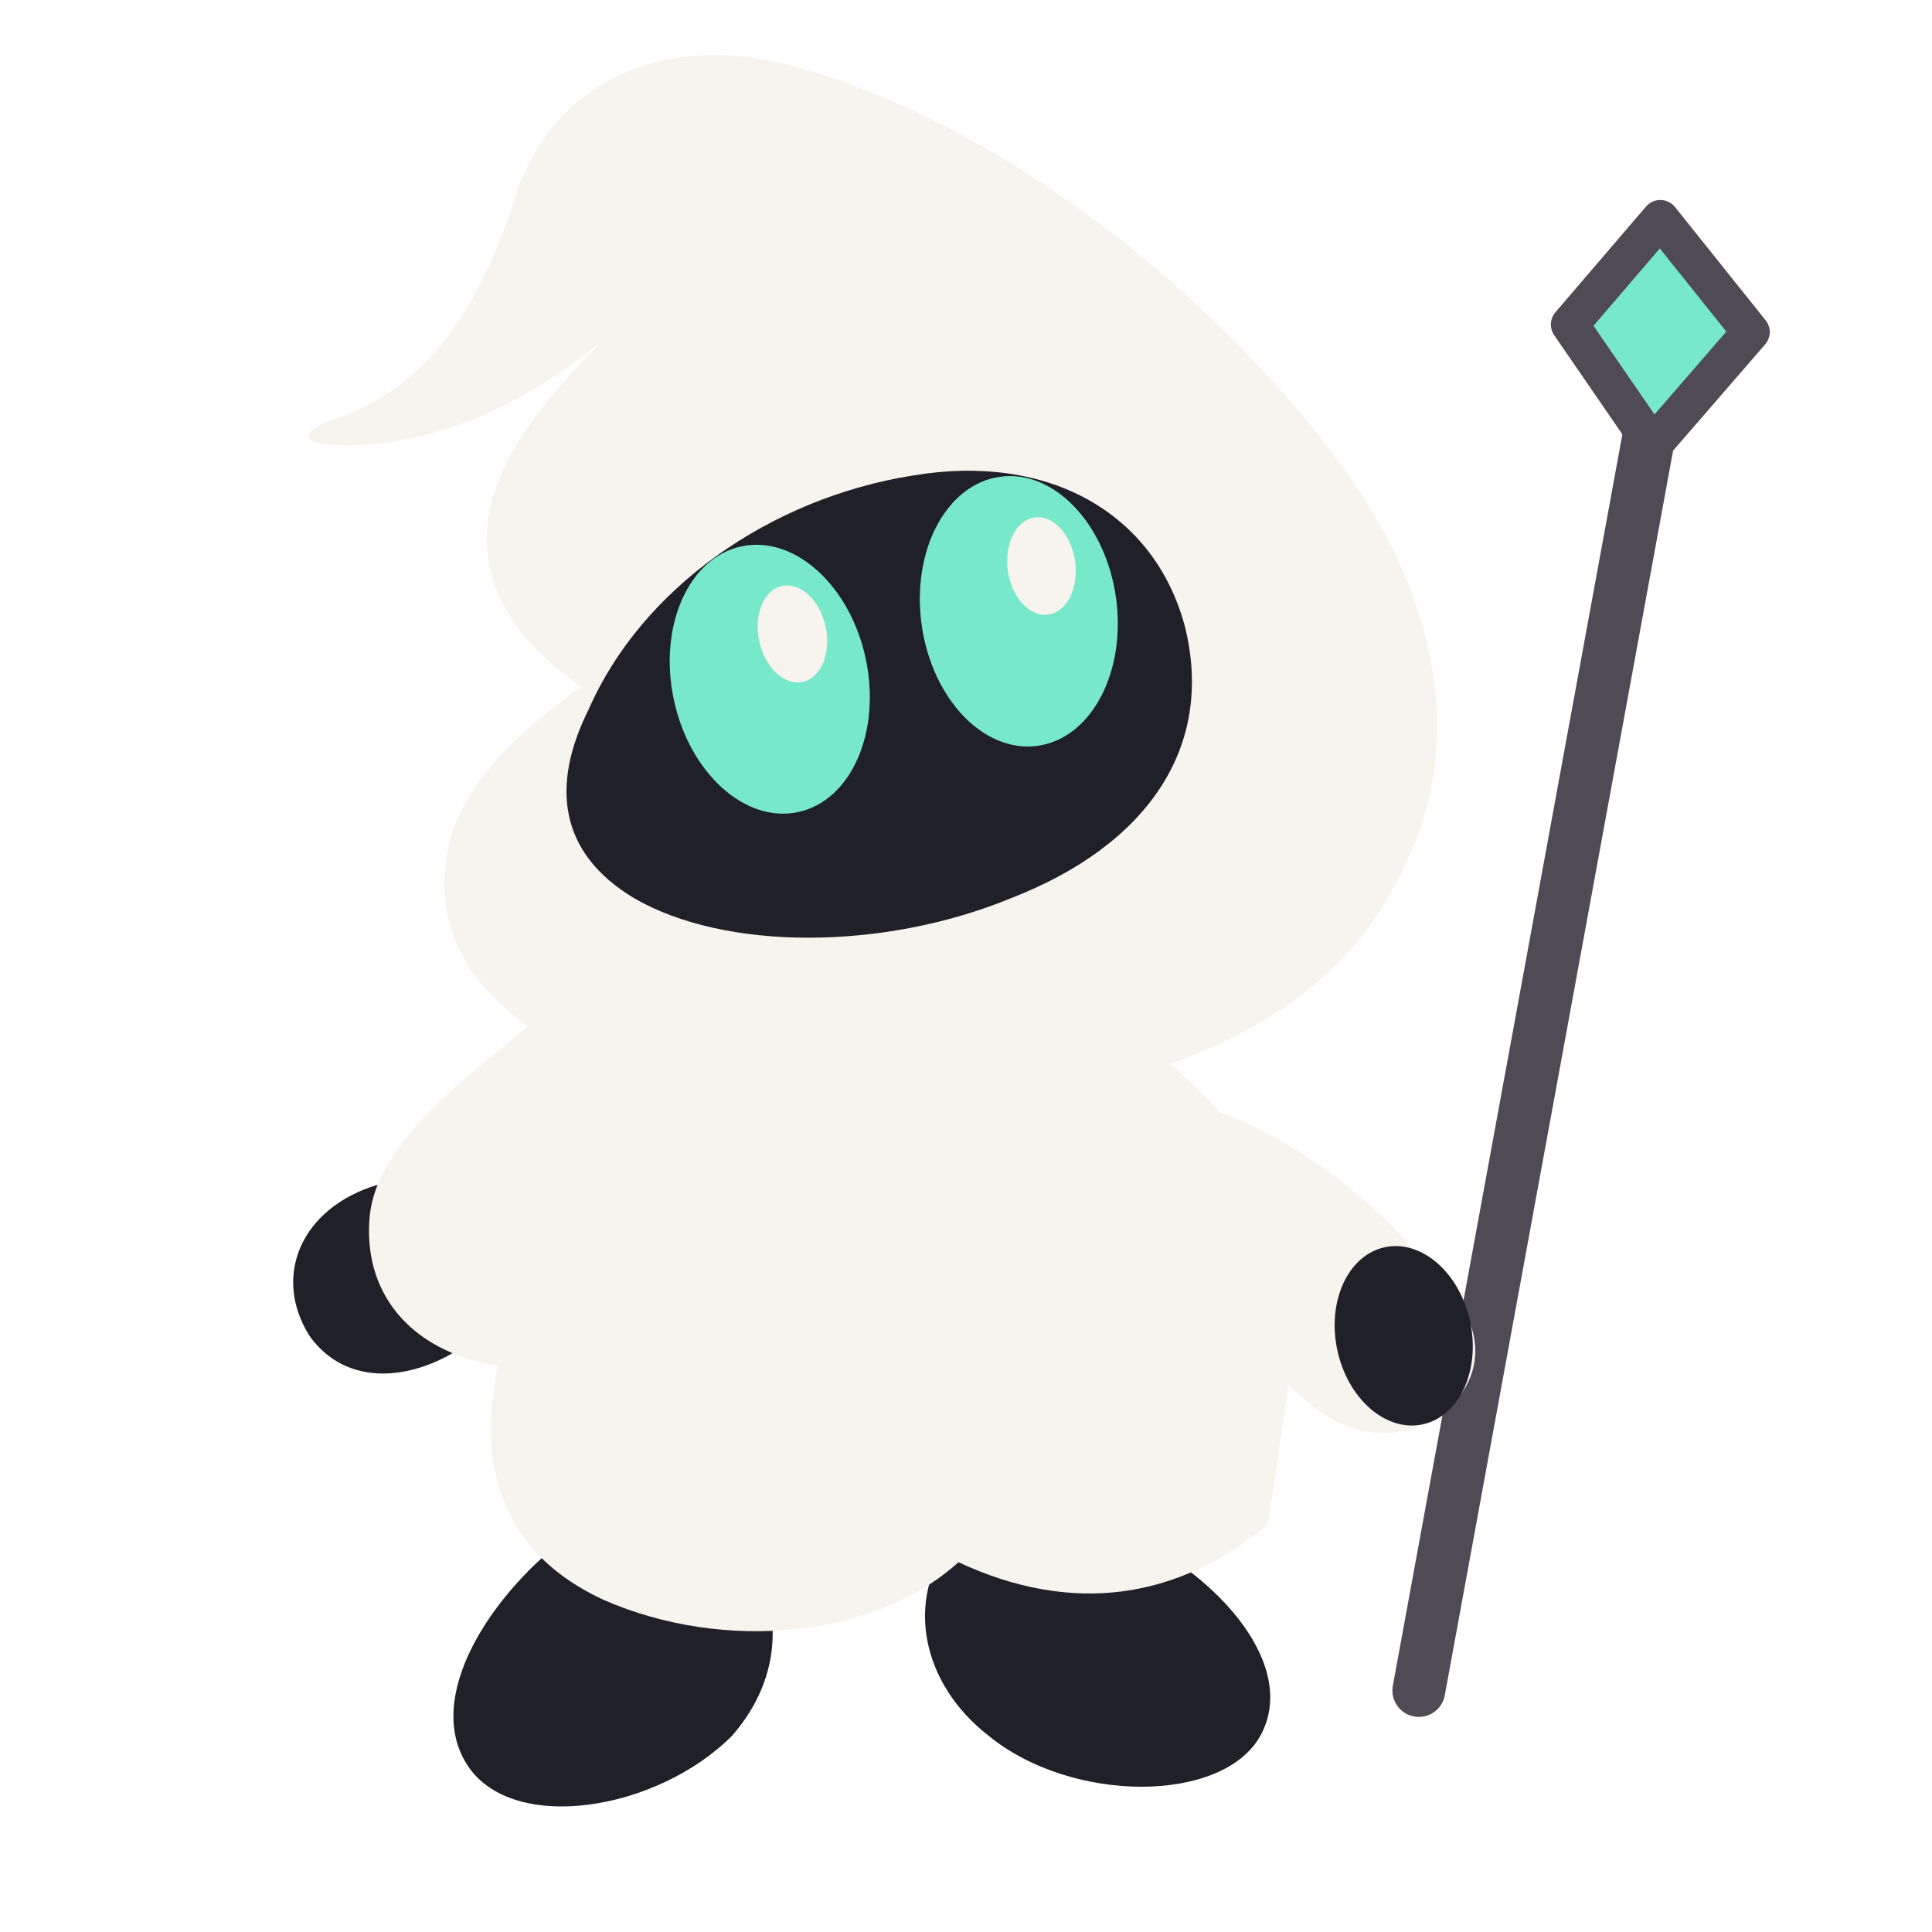
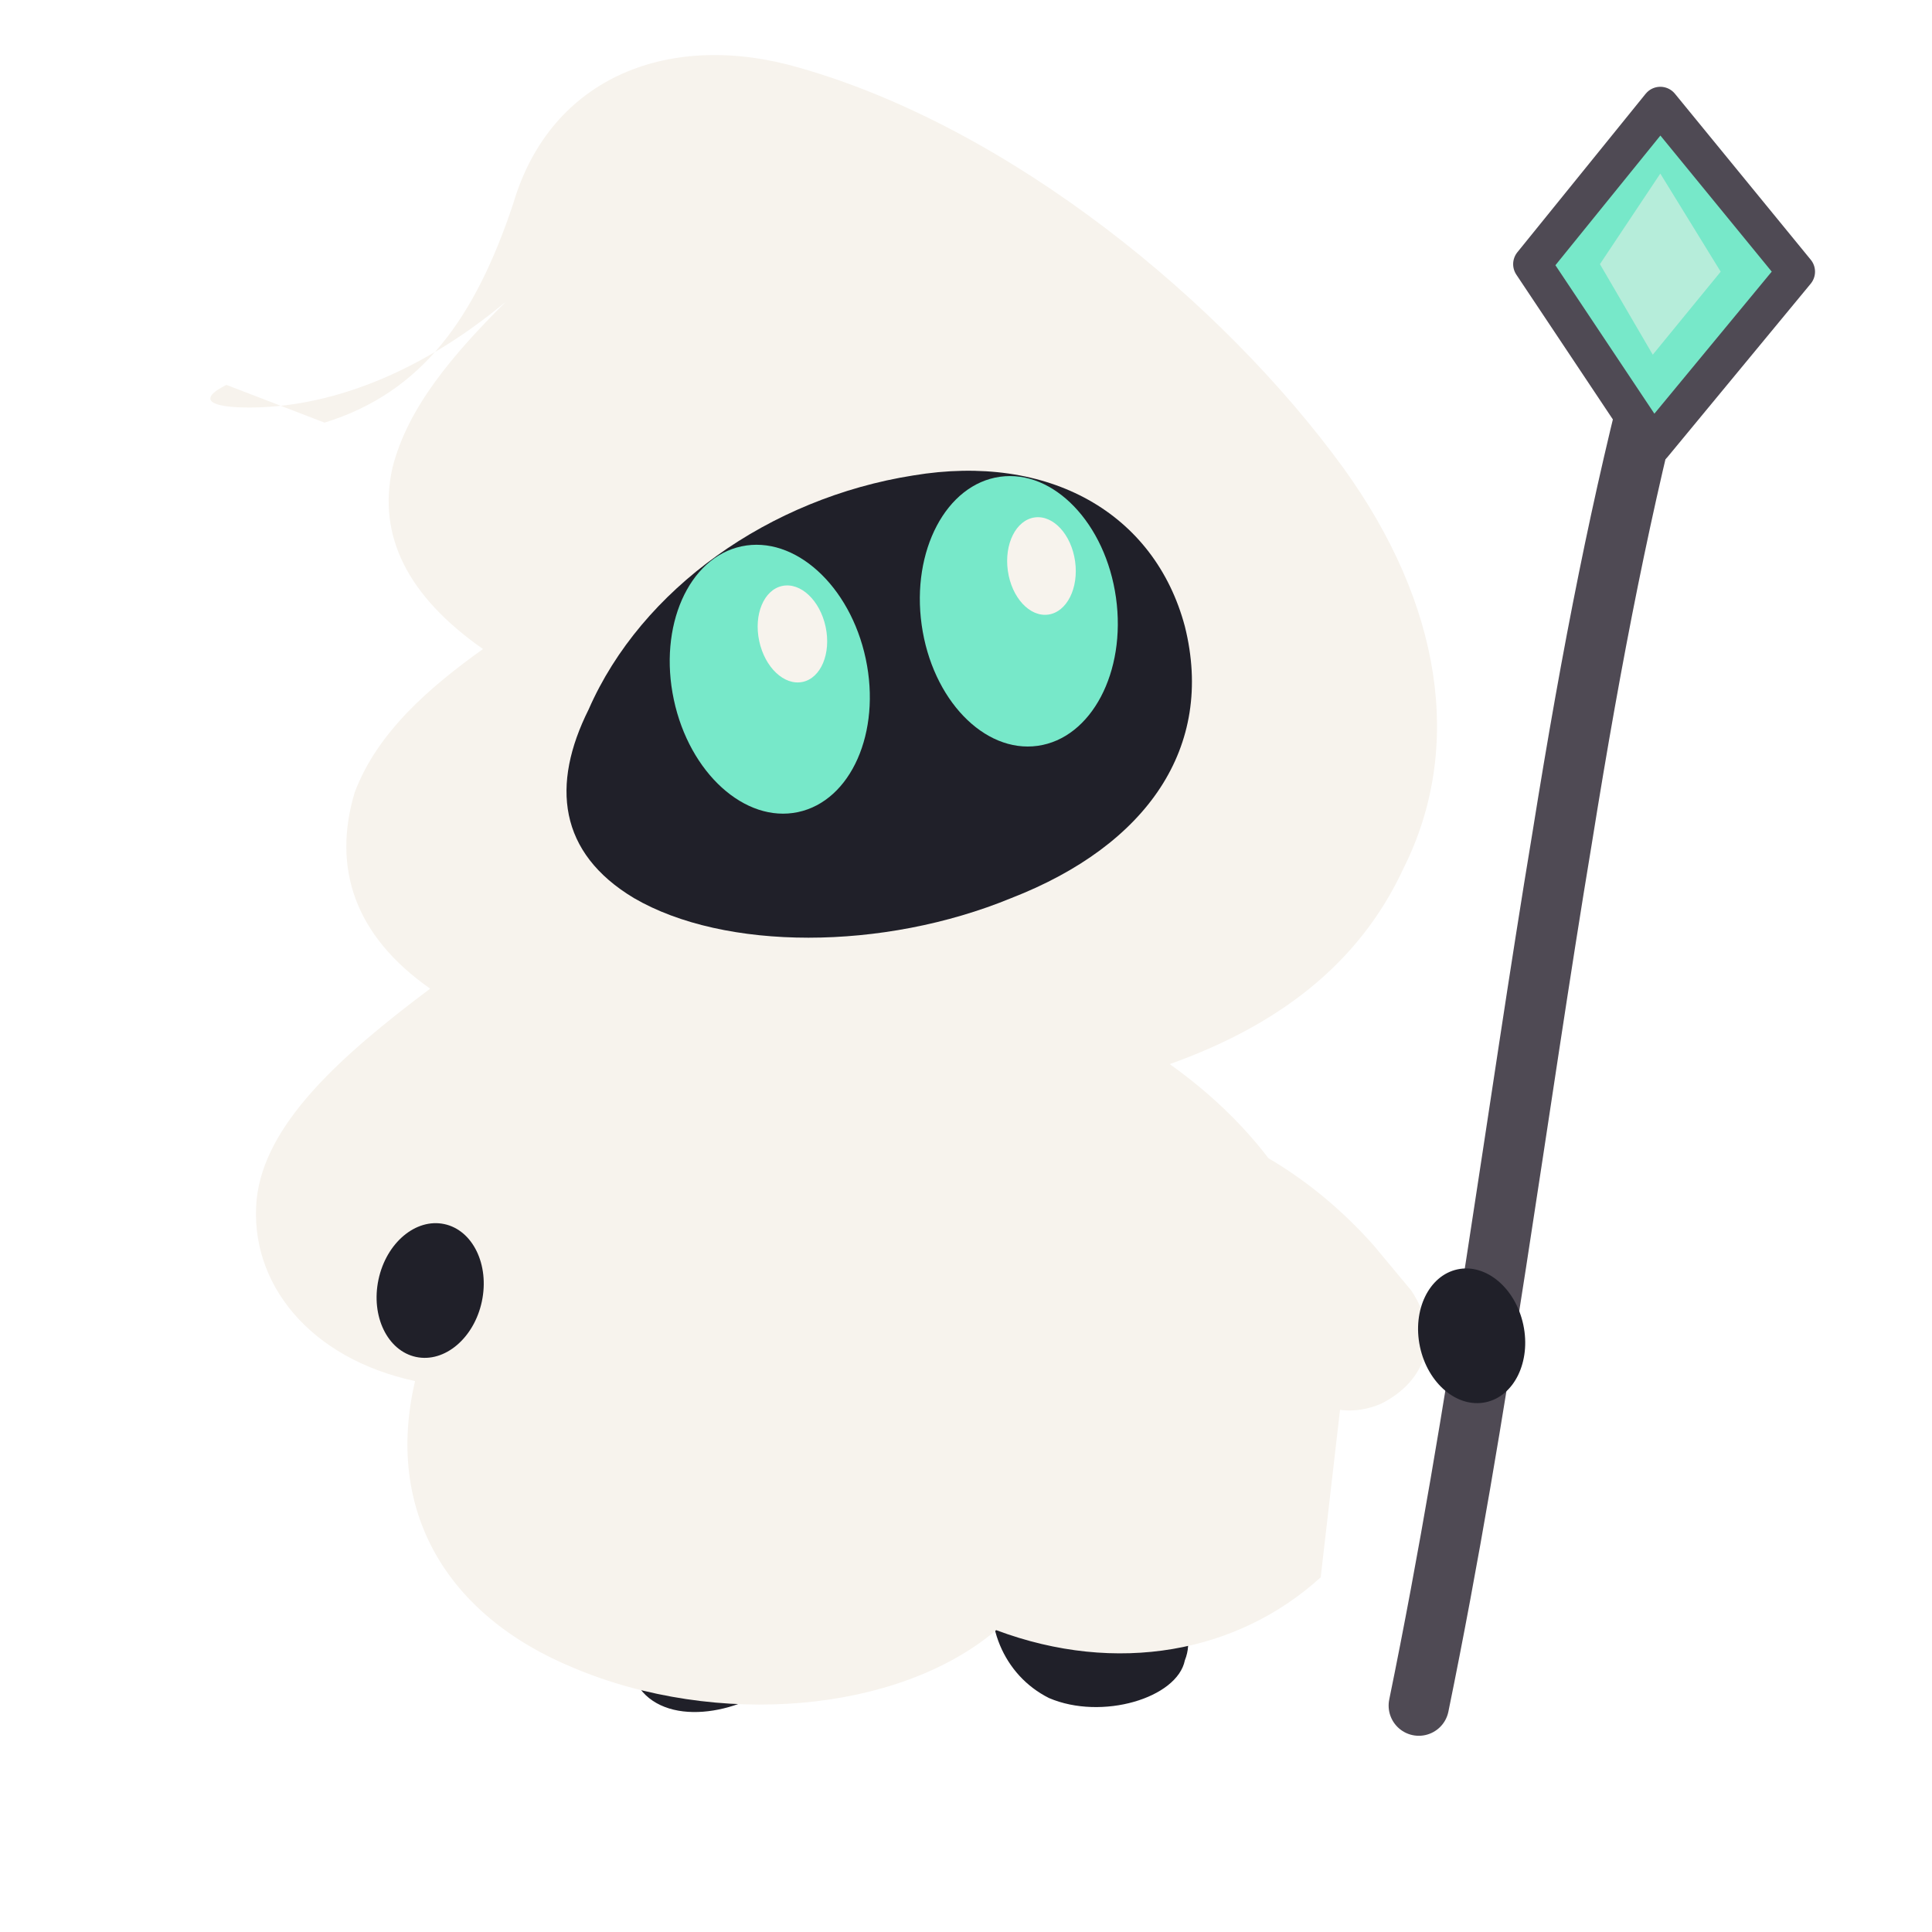
<svg xmlns="http://www.w3.org/2000/svg" viewBox="0 0 256 256" role="img" aria-labelledby="title desc">
-   <path fill="#202029" d="M76 203c-11 8-20 22-14 31 6 9 25 6 35-4 7-8 7-18 1-26l-22-1Zm50 1c-6 8-4 19 5 26 11 9 31 9 36 0 5-9-5-21-18-27l-23 1ZM50 157c-10 3-14 12-9 20 5 7 14 6 21 1l-12-21Z" />
-   <path fill="none" stroke="#4f4a54" stroke-width="7" stroke-linecap="round" d="M188 224 219 55" />
-   <path fill="#77e8c9" stroke="#4f4a54" stroke-width="5" stroke-linejoin="round" d="m220 29 12 15-13 15-11-16 12-14Z" />
-   <path fill="#f7f3ed" d="M43 56c13-4 20-14 25-29 5-17 21-23 38-18 28 8 56 31 72 53 13 18 16 37 8 53-6 13-17 21-31 26 11 9 17 20 17 34l-4 27c-12 10-26 12-41 5-11 10-31 12-47 5-13-6-17-17-14-31-12-2-18-10-17-20 1-9 11-17 21-25-10-7-13-16-10-26 3-8 10-14 17-19-10-7-14-15-12-24 2-8 8-15 15-22-12 10-24 14-34 14-5 0-7-1-3-3Z" />
-   <path fill="#f7f3ed" d="M151 145c12 1 24 8 34 18l8 9c5 7 2 14-5 17-8 3-15-2-20-9l-22-17 5-18Z" />
-   <ellipse cx="186" cy="177" rx="9" ry="12" fill="#202029" transform="rotate(-12 186 177)" />
+   <path fill="#202029" d="M89 207c-5 5-8 14-3 18 5 4 15 1 19-4 3-5 1-10-3-14l-13 0Zm43 1c-2 7 1 14 7 17 7 3 17 0 18-5 2-5-3-10-11-13l-14 1Z" />
+   <path fill="none" stroke="#4f4a54" stroke-width="8" stroke-linecap="round" d="M188 226c8-39 13-79 19-115 4-25 8-45 13-64" />
+   <path fill="#77e8c9" stroke="#4f4a54" stroke-width="5" stroke-linejoin="round" d="m220 14 18 22-19 23-16-24 17-21Z" />
+   <path fill="#f7f3ed" fill-opacity=".5" d="m220 23 8 13-9 11-7-12 8-12Z" />
+   <path fill="#f7f3ed" d="M43 56c13-4 20-14 25-29 5-17 21-23 38-18 28 8 56 31 72 53 13 18 16 37 8 53-6 13-17 21-31 26 14 10 23 24 23 42l-3 26c-11 10-27 13-43 7-13 11-37 13-56 5-17-7-25-21-21-38-14-3-22-13-21-24 1-10 11-19 23-28-10-7-13-16-10-26 3-8 10-14 17-19-10-7-14-15-12-24 2-8 8-15 15-22-12 10-24 14-34 14-5 0-7-1-3-3Z" />
+   <path fill="#f7f3ed" d="M67 150c-9 2-16 8-18 15-2 7 2 12 8 13 7 1 13-4 17-11l3-11-10-6Zm87-2c10 2 20 8 28 17l5 6c4 6 2 12-4 15-7 3-13-2-17-8l-17-13 5-17Z" />
+   <ellipse cx="57" cy="171" rx="7" ry="9" fill="#202029" transform="rotate(12 57 171)" />
+   <ellipse cx="195" cy="177" rx="7" ry="9" fill="#202029" transform="rotate(-12 195 177)" />
  <path fill="#202029" d="M78 94c7-16 24-28 43-31 18-3 32 5 36 20 4 16-5 29-23 36-17 7-38 7-50 0-10-6-11-15-6-25Z" />
  <ellipse cx="102" cy="90" rx="13" ry="18" fill="#77e8c9" transform="rotate(-12 102 90)" />
  <ellipse cx="135" cy="81" rx="13" ry="18" fill="#77e8c9" transform="rotate(-8 135 81)" />
  <ellipse cx="105" cy="84" rx="4.5" ry="6.5" fill="#f7f3ed" transform="rotate(-12 105 84)" />
  <ellipse cx="138" cy="75" rx="4.5" ry="6.5" fill="#f7f3ed" transform="rotate(-8 138 75)" />
</svg>
